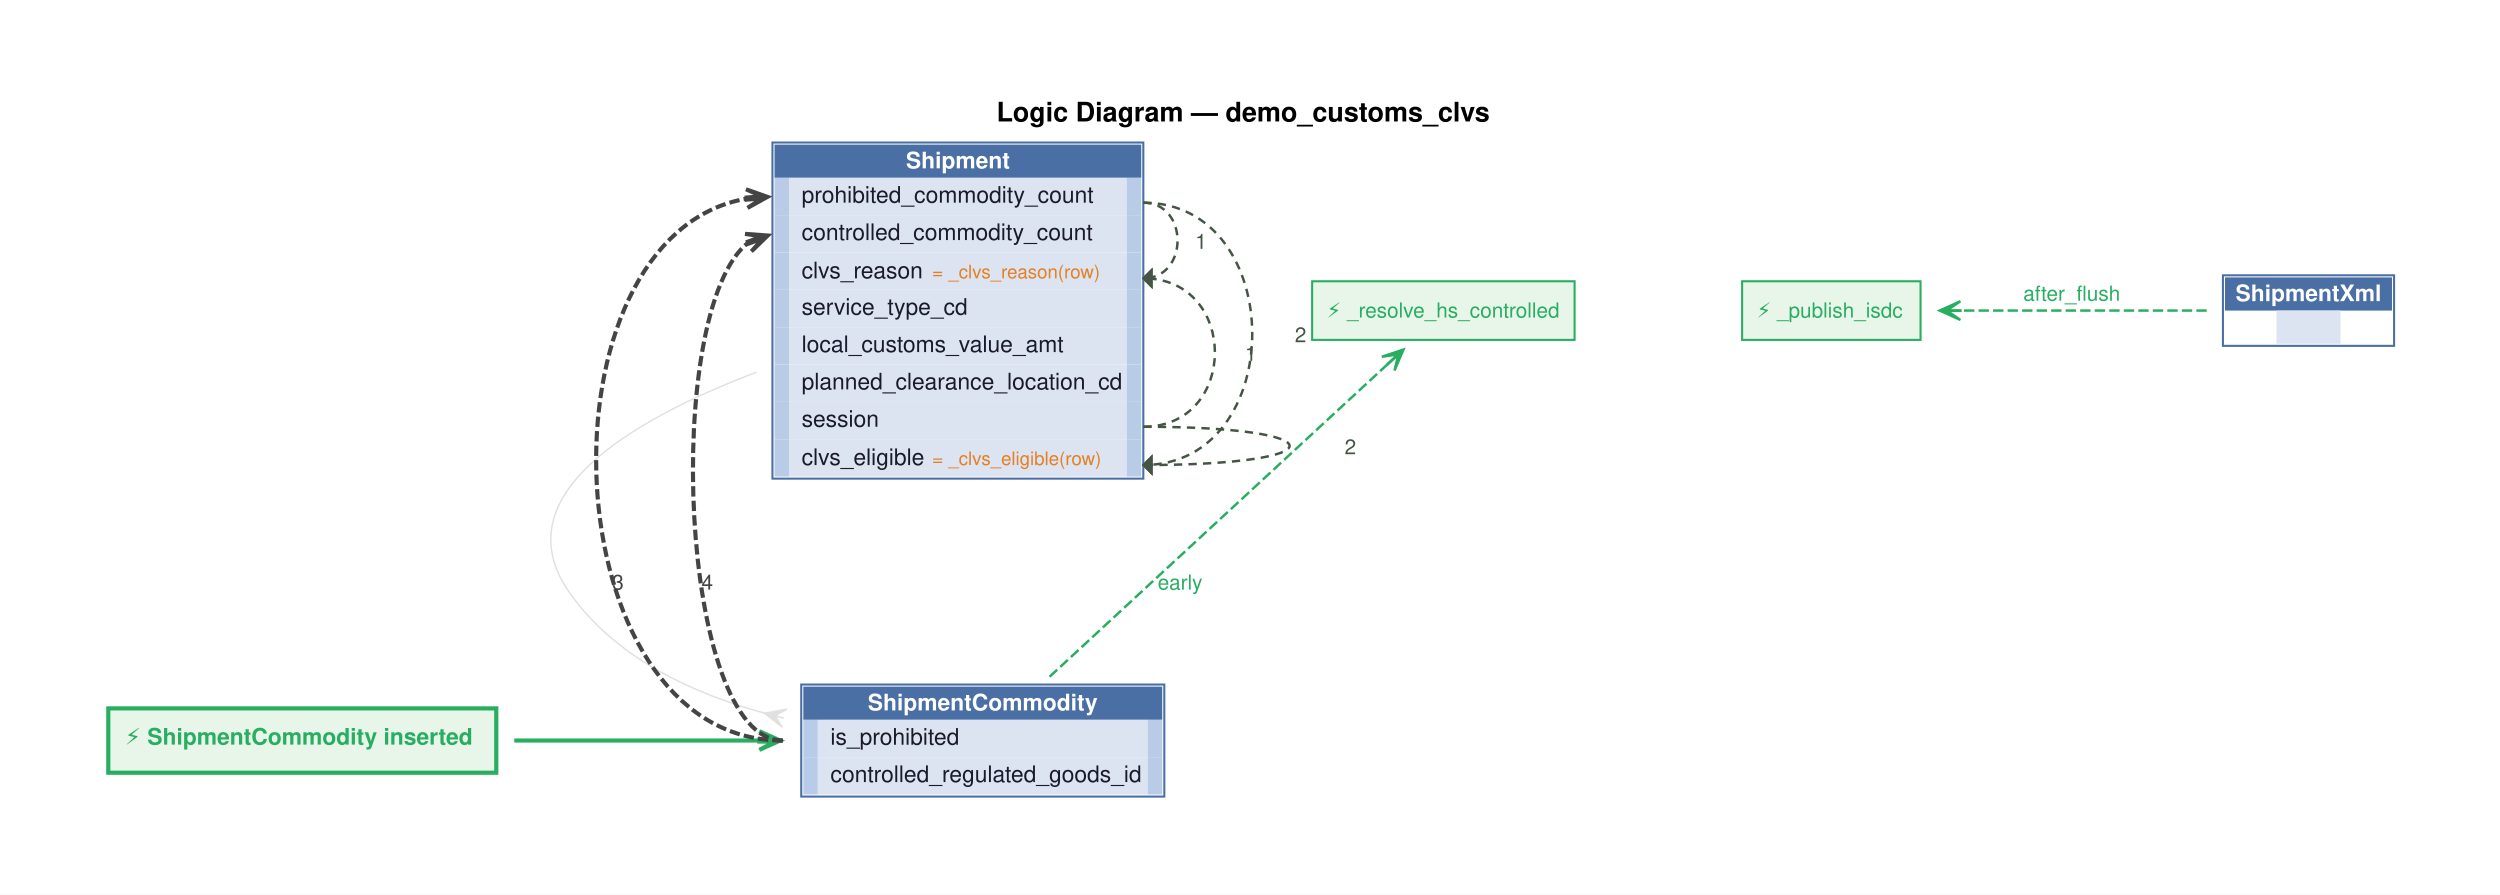
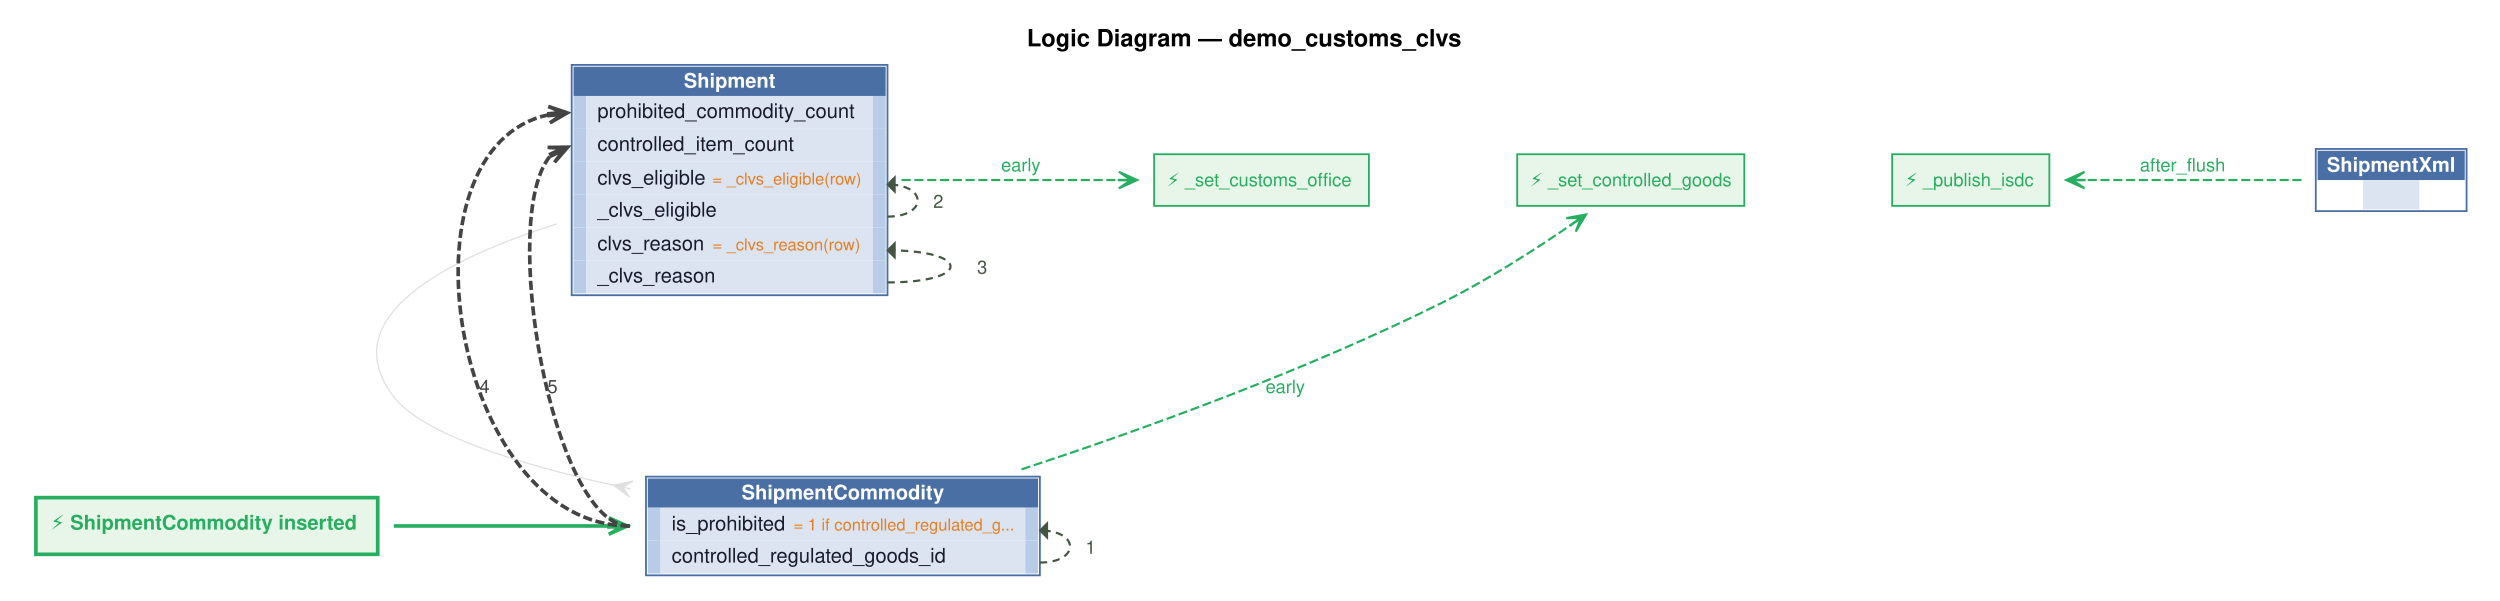
- <svg xmlns="http://www.w3.org/2000/svg" width="1205pt" height="431pt" viewBox="0.00 0.00 1205.00 431.00">
-   <g id="graph0" class="graph" transform="scale(1 1) rotate(0) translate(43.2 387.95)">
-     <polygon fill="white" stroke="none" points="-43.2,43.2 -43.2,-387.95 1161.95,-387.95 1161.95,43.2 -43.2,43.2" />
-     <text xml:space="preserve" text-anchor="start" x="437.12" y="-329.4" font-family="Helvetica,sans-Serif" font-weight="bold" font-size="13.00">Logic Diagram — demo_customs_clvs</text>
+ <svg xmlns="http://www.w3.org/2000/svg" width="1366pt" height="328pt" viewBox="18.80 18.80 1366.40 328.40">
+   <g id="graph0" class="graph" transform="scale(1 1) rotate(0) translate(28.8 337.55)">
+     <polygon fill="white" stroke="none" points="-28.8,28.8 -28.8,-337.55 1375.55,-337.55 1375.55,28.8 -28.8,28.8" />
+     <text xml:space="preserve" text-anchor="start" x="551.12" y="-293.4" font-family="Helvetica,sans-Serif" font-weight="bold" font-size="13.00">Logic Diagram — demo_customs_clvs</text>
    <g id="clust3" class="cluster">
</g>
    <g id="node1" class="node">
      <polygon fill="#e8f5e9" stroke="none" points="8,-14.5 8,-47.5 197,-47.5 197,-14.5 8,-14.5" />
      <text xml:space="preserve" text-anchor="start" x="17" y="-29.05" font-family="Helvetica,sans-Serif" font-weight="bold" font-size="11.00" fill="#27ae60">⚡ ShipmentCommodity inserted</text>
      <polygon fill="none" stroke="#27ae60" stroke-width="2" points="9,-15.5 9,-46.5 196,-46.5 196,-15.5 9,-15.5" />
    </g>
    <g id="node3" class="node">
-       <polygon fill="#4a6fa5" stroke="none" points="344,-41 344,-57 517,-57 517,-41 344,-41" />
-       <text xml:space="preserve" text-anchor="start" x="372" y="-45.55" font-family="Helvetica,sans-Serif" font-weight="bold" font-size="11.00" fill="white"> ShipmentCommodity </text>
-       <polygon fill="#b8cce8" stroke="none" points="344,-23 344,-41 351,-41 351,-23 344,-23" />
-       <text xml:space="preserve" text-anchor="start" x="346" y="-29" font-family="Helvetica,sans-Serif" font-size="11.00"> </text>
-       <polygon fill="#dbe4f0" stroke="none" points="351,-23 351,-41 510,-41 510,-23 351,-23" />
-       <text xml:space="preserve" text-anchor="start" x="354" y="-29" font-family="Helvetica,sans-Serif" font-size="11.00" fill="#1a1a2e"> is_prohibited </text>
-       <polygon fill="#b8cce8" stroke="none" points="510,-23 510,-41 517,-41 517,-23 510,-23" />
-       <text xml:space="preserve" text-anchor="start" x="512" y="-29" font-family="Helvetica,sans-Serif" font-size="11.00"> </text>
-       <polygon fill="#b8cce8" stroke="none" points="344,-5 344,-23 351,-23 351,-5 344,-5" />
-       <text xml:space="preserve" text-anchor="start" x="346" y="-11" font-family="Helvetica,sans-Serif" font-size="11.00"> </text>
-       <polygon fill="#dbe4f0" stroke="none" points="351,-5 351,-23 510,-23 510,-5 351,-5" />
-       <text xml:space="preserve" text-anchor="start" x="354" y="-11" font-family="Helvetica,sans-Serif" font-size="11.00" fill="#1a1a2e"> controlled_regulated_goods_id </text>
-       <polygon fill="#b8cce8" stroke="none" points="510,-5 510,-23 517,-23 517,-5 510,-5" />
-       <text xml:space="preserve" text-anchor="start" x="512" y="-11" font-family="Helvetica,sans-Serif" font-size="11.00"> </text>
-       <polygon fill="none" stroke="#4a6fa5" points="343,-4 343,-58 518,-58 518,-4 343,-4" />
+       <polygon fill="#4a6fa5" stroke="none" points="343.75,-41 343.75,-57 557.25,-57 557.25,-41 343.75,-41" />
+       <text xml:space="preserve" text-anchor="start" x="392" y="-45.55" font-family="Helvetica,sans-Serif" font-weight="bold" font-size="11.00" fill="white"> ShipmentCommodity </text>
+       <polygon fill="#b8cce8" stroke="none" points="343.75,-23 343.75,-41 350.75,-41 350.75,-23 343.75,-23" />
+       <text xml:space="preserve" text-anchor="start" x="345.75" y="-29" font-family="Helvetica,sans-Serif" font-size="11.00"> </text>
+       <polygon fill="#dbe4f0" stroke="none" points="350.75,-23 350.75,-41 550.25,-41 550.25,-23 350.75,-23" />
+       <text xml:space="preserve" text-anchor="start" x="353.75" y="-28.55" font-family="Helvetica,sans-Serif" font-size="11.00" fill="#1a1a2e"> is_prohibited </text>
+       <text xml:space="preserve" text-anchor="start" x="420.5" y="-28.55" font-family="Helvetica,sans-Serif" font-size="11.00"> </text>
+       <text xml:space="preserve" text-anchor="start" x="423.5" y="-28.55" font-family="Helvetica,sans-Serif" font-size="9.00" fill="#e67e22">= 1 if controlled_regulated_g...</text>
+       <polygon fill="#b8cce8" stroke="none" points="550.25,-23 550.25,-41 557.25,-41 557.25,-23 550.25,-23" />
+       <text xml:space="preserve" text-anchor="start" x="552.25" y="-29" font-family="Helvetica,sans-Serif" font-size="11.00"> </text>
+       <polygon fill="#b8cce8" stroke="none" points="343.75,-5 343.75,-23 350.75,-23 350.75,-5 343.75,-5" />
+       <text xml:space="preserve" text-anchor="start" x="345.75" y="-11" font-family="Helvetica,sans-Serif" font-size="11.00"> </text>
+       <polygon fill="#dbe4f0" stroke="none" points="350.75,-5 350.75,-23 550.25,-23 550.25,-5 350.75,-5" />
+       <text xml:space="preserve" text-anchor="start" x="353.75" y="-11" font-family="Helvetica,sans-Serif" font-size="11.00" fill="#1a1a2e"> controlled_regulated_goods_id </text>
+       <polygon fill="#b8cce8" stroke="none" points="550.25,-5 550.25,-23 557.25,-23 557.25,-5 550.25,-5" />
+       <text xml:space="preserve" text-anchor="start" x="552.25" y="-11" font-family="Helvetica,sans-Serif" font-size="11.00"> </text>
+       <polygon fill="none" stroke="#4a6fa5" points="342.75,-4 342.75,-58 558.25,-58 558.25,-4 342.75,-4" />
    </g>
    <g id="edge2" class="edge">
-       <path fill="none" stroke="#27ae60" stroke-width="2" d="M204.68,-31C244.12,-31 283.56,-31 322.99,-31" />
-       <polygon fill="#27ae60" stroke="#27ae60" stroke-width="2" points="332.8,-31 322.8,-35.5 330.23,-31.5 322.8,-31.5 322.8,-31 322.8,-30.5 330.23,-30.5 322.8,-26.5 332.8,-31" />
+       <path fill="none" stroke="#27ae60" stroke-width="2" d="M204.79,-31C244.08,-31 283.37,-31 322.65,-31" />
+       <polygon fill="#27ae60" stroke="#27ae60" stroke-width="2" points="332.41,-31 322.41,-35.5 329.84,-31.5 322.41,-31.5 322.41,-31 322.41,-30.5 329.84,-30.5 322.41,-26.5 332.41,-31" />
    </g>
    <g id="node2" class="node">
-       <polygon fill="#4a6fa5" stroke="none" points="330.12,-302.25 330.12,-318.25 506.88,-318.25 506.88,-302.25 330.12,-302.25" />
-       <text xml:space="preserve" text-anchor="start" x="390.38" y="-306.8" font-family="Helvetica,sans-Serif" font-weight="bold" font-size="11.00" fill="white"> Shipment </text>
-       <polygon fill="#b8cce8" stroke="none" points="330.12,-284.25 330.12,-302.25 337.12,-302.25 337.12,-284.25 330.12,-284.25" />
-       <text xml:space="preserve" text-anchor="start" x="332.12" y="-290.25" font-family="Helvetica,sans-Serif" font-size="11.00"> </text>
-       <polygon fill="#dbe4f0" stroke="none" points="337.12,-284.25 337.12,-302.25 499.88,-302.25 499.88,-284.25 337.12,-284.25" />
-       <text xml:space="preserve" text-anchor="start" x="340.12" y="-290.25" font-family="Helvetica,sans-Serif" font-size="11.00" fill="#1a1a2e"> prohibited_commodity_count </text>
-       <polygon fill="#b8cce8" stroke="none" points="499.88,-284.25 499.88,-302.25 506.88,-302.25 506.88,-284.25 499.88,-284.25" />
-       <text xml:space="preserve" text-anchor="start" x="501.88" y="-290.25" font-family="Helvetica,sans-Serif" font-size="11.00"> </text>
-       <polygon fill="#b8cce8" stroke="none" points="330.12,-266.25 330.12,-284.25 337.12,-284.25 337.12,-266.25 330.12,-266.25" />
-       <text xml:space="preserve" text-anchor="start" x="332.12" y="-272.25" font-family="Helvetica,sans-Serif" font-size="11.00"> </text>
-       <polygon fill="#dbe4f0" stroke="none" points="337.12,-266.25 337.12,-284.25 499.88,-284.25 499.88,-266.25 337.12,-266.25" />
-       <text xml:space="preserve" text-anchor="start" x="340.12" y="-272.25" font-family="Helvetica,sans-Serif" font-size="11.00" fill="#1a1a2e"> controlled_commodity_count </text>
-       <polygon fill="#b8cce8" stroke="none" points="499.88,-266.25 499.88,-284.25 506.88,-284.25 506.88,-266.25 499.88,-266.25" />
-       <text xml:space="preserve" text-anchor="start" x="501.88" y="-272.25" font-family="Helvetica,sans-Serif" font-size="11.00"> </text>
-       <polygon fill="#b8cce8" stroke="none" points="330.12,-248.25 330.12,-266.25 337.12,-266.25 337.12,-248.25 330.12,-248.25" />
-       <text xml:space="preserve" text-anchor="start" x="332.12" y="-254.25" font-family="Helvetica,sans-Serif" font-size="11.00"> </text>
-       <polygon fill="#dbe4f0" stroke="none" points="337.12,-248.25 337.12,-266.25 499.88,-266.25 499.88,-248.25 337.12,-248.25" />
-       <text xml:space="preserve" text-anchor="start" x="340.12" y="-253.8" font-family="Helvetica,sans-Serif" font-size="11.00" fill="#1a1a2e"> clvs_reason </text>
-       <text xml:space="preserve" text-anchor="start" x="403.12" y="-253.8" font-family="Helvetica,sans-Serif" font-size="11.00"> </text>
-       <text xml:space="preserve" text-anchor="start" x="406.12" y="-253.8" font-family="Helvetica,sans-Serif" font-size="9.00" fill="#e67e22">= _clvs_reason(row)</text>
-       <polygon fill="#b8cce8" stroke="none" points="499.88,-248.25 499.88,-266.25 506.88,-266.25 506.88,-248.25 499.88,-248.25" />
-       <text xml:space="preserve" text-anchor="start" x="501.88" y="-254.25" font-family="Helvetica,sans-Serif" font-size="11.00"> </text>
-       <polygon fill="#b8cce8" stroke="none" points="330.12,-230.25 330.12,-248.25 337.12,-248.25 337.12,-230.25 330.12,-230.25" />
-       <text xml:space="preserve" text-anchor="start" x="332.12" y="-236.25" font-family="Helvetica,sans-Serif" font-size="11.00"> </text>
-       <polygon fill="#dbe4f0" stroke="none" points="337.12,-230.25 337.12,-248.25 499.88,-248.25 499.88,-230.25 337.12,-230.25" />
-       <text xml:space="preserve" text-anchor="start" x="340.12" y="-236.25" font-family="Helvetica,sans-Serif" font-size="11.00" fill="#1a1a2e"> service_type_cd </text>
-       <polygon fill="#b8cce8" stroke="none" points="499.88,-230.25 499.88,-248.25 506.88,-248.25 506.88,-230.25 499.88,-230.25" />
-       <text xml:space="preserve" text-anchor="start" x="501.88" y="-236.25" font-family="Helvetica,sans-Serif" font-size="11.00"> </text>
-       <polygon fill="#b8cce8" stroke="none" points="330.12,-212.25 330.12,-230.25 337.12,-230.25 337.12,-212.25 330.12,-212.25" />
-       <text xml:space="preserve" text-anchor="start" x="332.12" y="-218.25" font-family="Helvetica,sans-Serif" font-size="11.00"> </text>
-       <polygon fill="#dbe4f0" stroke="none" points="337.12,-212.25 337.12,-230.25 499.88,-230.25 499.88,-212.25 337.12,-212.25" />
-       <text xml:space="preserve" text-anchor="start" x="340.12" y="-218.25" font-family="Helvetica,sans-Serif" font-size="11.00" fill="#1a1a2e"> local_customs_value_amt </text>
-       <polygon fill="#b8cce8" stroke="none" points="499.88,-212.25 499.88,-230.25 506.88,-230.25 506.88,-212.25 499.88,-212.25" />
-       <text xml:space="preserve" text-anchor="start" x="501.88" y="-218.25" font-family="Helvetica,sans-Serif" font-size="11.00"> </text>
-       <polygon fill="#b8cce8" stroke="none" points="330.12,-194.25 330.12,-212.25 337.12,-212.25 337.12,-194.25 330.12,-194.25" />
-       <text xml:space="preserve" text-anchor="start" x="332.12" y="-200.25" font-family="Helvetica,sans-Serif" font-size="11.00"> </text>
-       <polygon fill="#dbe4f0" stroke="none" points="337.12,-194.25 337.12,-212.25 499.88,-212.25 499.88,-194.25 337.12,-194.25" />
-       <text xml:space="preserve" text-anchor="start" x="340.12" y="-200.25" font-family="Helvetica,sans-Serif" font-size="11.00" fill="#1a1a2e"> planned_clearance_location_cd </text>
-       <polygon fill="#b8cce8" stroke="none" points="499.88,-194.25 499.88,-212.25 506.88,-212.25 506.88,-194.25 499.88,-194.25" />
-       <text xml:space="preserve" text-anchor="start" x="501.88" y="-200.25" font-family="Helvetica,sans-Serif" font-size="11.00"> </text>
-       <polygon fill="#b8cce8" stroke="none" points="330.12,-176.25 330.12,-194.25 337.12,-194.25 337.12,-176.25 330.12,-176.25" />
-       <text xml:space="preserve" text-anchor="start" x="332.12" y="-182.25" font-family="Helvetica,sans-Serif" font-size="11.00"> </text>
-       <polygon fill="#dbe4f0" stroke="none" points="337.12,-176.25 337.12,-194.25 499.88,-194.25 499.88,-176.25 337.12,-176.25" />
-       <text xml:space="preserve" text-anchor="start" x="340.12" y="-182.25" font-family="Helvetica,sans-Serif" font-size="11.00" fill="#1a1a2e"> session </text>
-       <polygon fill="#b8cce8" stroke="none" points="499.88,-176.25 499.88,-194.25 506.88,-194.25 506.88,-176.25 499.88,-176.25" />
-       <text xml:space="preserve" text-anchor="start" x="501.88" y="-182.25" font-family="Helvetica,sans-Serif" font-size="11.00"> </text>
-       <polygon fill="#b8cce8" stroke="none" points="330.12,-158.25 330.12,-176.25 337.12,-176.25 337.12,-158.25 330.12,-158.25" />
-       <text xml:space="preserve" text-anchor="start" x="332.12" y="-164.25" font-family="Helvetica,sans-Serif" font-size="11.00"> </text>
-       <polygon fill="#dbe4f0" stroke="none" points="337.12,-158.25 337.12,-176.25 499.88,-176.25 499.88,-158.25 337.12,-158.25" />
-       <text xml:space="preserve" text-anchor="start" x="340.12" y="-163.8" font-family="Helvetica,sans-Serif" font-size="11.00" fill="#1a1a2e"> clvs_eligible </text>
-       <text xml:space="preserve" text-anchor="start" x="403.12" y="-163.8" font-family="Helvetica,sans-Serif" font-size="11.00"> </text>
-       <text xml:space="preserve" text-anchor="start" x="406.12" y="-163.8" font-family="Helvetica,sans-Serif" font-size="9.00" fill="#e67e22">= _clvs_eligible(row)</text>
-       <polygon fill="#b8cce8" stroke="none" points="499.88,-158.25 499.88,-176.25 506.88,-176.25 506.88,-158.25 499.88,-158.25" />
-       <text xml:space="preserve" text-anchor="start" x="501.88" y="-164.25" font-family="Helvetica,sans-Serif" font-size="11.00"> </text>
-       <polygon fill="none" stroke="#4a6fa5" points="329.12,-157.25 329.12,-319.25 507.88,-319.25 507.88,-157.25 329.12,-157.25" />
+       <polygon fill="#4a6fa5" stroke="none" points="303.12,-266.25 303.12,-282.25 473.88,-282.25 473.88,-266.25 303.12,-266.25" />
+       <text xml:space="preserve" text-anchor="start" x="360.38" y="-270.8" font-family="Helvetica,sans-Serif" font-weight="bold" font-size="11.00" fill="white"> Shipment </text>
+       <polygon fill="#b8cce8" stroke="none" points="303.12,-248.25 303.12,-266.25 310.12,-266.25 310.12,-248.25 303.12,-248.25" />
+       <text xml:space="preserve" text-anchor="start" x="305.12" y="-254.25" font-family="Helvetica,sans-Serif" font-size="11.00"> </text>
+       <polygon fill="#dbe4f0" stroke="none" points="310.12,-248.25 310.12,-266.25 466.88,-266.25 466.88,-248.25 310.12,-248.25" />
+       <text xml:space="preserve" text-anchor="start" x="313.12" y="-254.25" font-family="Helvetica,sans-Serif" font-size="11.00" fill="#1a1a2e"> prohibited_commodity_count </text>
+       <polygon fill="#b8cce8" stroke="none" points="466.88,-248.25 466.88,-266.25 473.88,-266.25 473.88,-248.25 466.88,-248.25" />
+       <text xml:space="preserve" text-anchor="start" x="468.88" y="-254.25" font-family="Helvetica,sans-Serif" font-size="11.00"> </text>
+       <polygon fill="#b8cce8" stroke="none" points="303.12,-230.25 303.12,-248.25 310.12,-248.25 310.12,-230.25 303.12,-230.25" />
+       <text xml:space="preserve" text-anchor="start" x="305.12" y="-236.25" font-family="Helvetica,sans-Serif" font-size="11.00"> </text>
+       <polygon fill="#dbe4f0" stroke="none" points="310.12,-230.25 310.12,-248.25 466.88,-248.25 466.88,-230.25 310.12,-230.25" />
+       <text xml:space="preserve" text-anchor="start" x="313.12" y="-236.25" font-family="Helvetica,sans-Serif" font-size="11.00" fill="#1a1a2e"> controlled_item_count </text>
+       <polygon fill="#b8cce8" stroke="none" points="466.88,-230.25 466.88,-248.25 473.88,-248.25 473.88,-230.25 466.88,-230.25" />
+       <text xml:space="preserve" text-anchor="start" x="468.88" y="-236.25" font-family="Helvetica,sans-Serif" font-size="11.00"> </text>
+       <polygon fill="#b8cce8" stroke="none" points="303.12,-212.25 303.12,-230.25 310.12,-230.25 310.12,-212.25 303.12,-212.25" />
+       <text xml:space="preserve" text-anchor="start" x="305.12" y="-218.25" font-family="Helvetica,sans-Serif" font-size="11.00"> </text>
+       <polygon fill="#dbe4f0" stroke="none" points="310.12,-212.25 310.12,-230.25 466.88,-230.25 466.88,-212.25 310.12,-212.25" />
+       <text xml:space="preserve" text-anchor="start" x="313.12" y="-217.8" font-family="Helvetica,sans-Serif" font-size="11.00" fill="#1a1a2e"> clvs_eligible </text>
+       <text xml:space="preserve" text-anchor="start" x="376.12" y="-217.8" font-family="Helvetica,sans-Serif" font-size="11.00"> </text>
+       <text xml:space="preserve" text-anchor="start" x="379.12" y="-217.8" font-family="Helvetica,sans-Serif" font-size="9.00" fill="#e67e22">= _clvs_eligible(row)</text>
+       <polygon fill="#b8cce8" stroke="none" points="466.88,-212.25 466.88,-230.25 473.88,-230.25 473.88,-212.25 466.88,-212.25" />
+       <text xml:space="preserve" text-anchor="start" x="468.88" y="-218.25" font-family="Helvetica,sans-Serif" font-size="11.00"> </text>
+       <polygon fill="#b8cce8" stroke="none" points="303.12,-194.25 303.12,-212.25 310.12,-212.25 310.12,-194.25 303.12,-194.25" />
+       <text xml:space="preserve" text-anchor="start" x="305.12" y="-200.25" font-family="Helvetica,sans-Serif" font-size="11.00"> </text>
+       <polygon fill="#dbe4f0" stroke="none" points="310.12,-194.25 310.12,-212.25 466.88,-212.25 466.88,-194.25 310.12,-194.25" />
+       <text xml:space="preserve" text-anchor="start" x="313.12" y="-200.25" font-family="Helvetica,sans-Serif" font-size="11.00" fill="#1a1a2e"> _clvs_eligible </text>
+       <polygon fill="#b8cce8" stroke="none" points="466.88,-194.25 466.88,-212.25 473.88,-212.25 473.88,-194.25 466.88,-194.25" />
+       <text xml:space="preserve" text-anchor="start" x="468.88" y="-200.25" font-family="Helvetica,sans-Serif" font-size="11.00"> </text>
+       <polygon fill="#b8cce8" stroke="none" points="303.12,-176.25 303.12,-194.25 310.12,-194.25 310.12,-176.25 303.12,-176.25" />
+       <text xml:space="preserve" text-anchor="start" x="305.12" y="-182.25" font-family="Helvetica,sans-Serif" font-size="11.00"> </text>
+       <polygon fill="#dbe4f0" stroke="none" points="310.12,-176.25 310.12,-194.25 466.88,-194.25 466.88,-176.25 310.12,-176.25" />
+       <text xml:space="preserve" text-anchor="start" x="313.12" y="-181.8" font-family="Helvetica,sans-Serif" font-size="11.00" fill="#1a1a2e"> clvs_reason </text>
+       <text xml:space="preserve" text-anchor="start" x="376.12" y="-181.8" font-family="Helvetica,sans-Serif" font-size="11.00"> </text>
+       <text xml:space="preserve" text-anchor="start" x="379.12" y="-181.8" font-family="Helvetica,sans-Serif" font-size="9.00" fill="#e67e22">= _clvs_reason(row)</text>
+       <polygon fill="#b8cce8" stroke="none" points="466.88,-176.25 466.88,-194.25 473.88,-194.25 473.88,-176.25 466.88,-176.25" />
+       <text xml:space="preserve" text-anchor="start" x="468.88" y="-182.25" font-family="Helvetica,sans-Serif" font-size="11.00"> </text>
+       <polygon fill="#b8cce8" stroke="none" points="303.12,-158.25 303.12,-176.25 310.12,-176.25 310.12,-158.25 303.12,-158.25" />
+       <text xml:space="preserve" text-anchor="start" x="305.12" y="-164.25" font-family="Helvetica,sans-Serif" font-size="11.00"> </text>
+       <polygon fill="#dbe4f0" stroke="none" points="310.12,-158.25 310.12,-176.25 466.88,-176.25 466.88,-158.25 310.12,-158.25" />
+       <text xml:space="preserve" text-anchor="start" x="313.12" y="-164.25" font-family="Helvetica,sans-Serif" font-size="11.00" fill="#1a1a2e"> _clvs_reason </text>
+       <polygon fill="#b8cce8" stroke="none" points="466.88,-158.25 466.88,-176.25 473.88,-176.25 473.88,-158.25 466.88,-158.25" />
+       <text xml:space="preserve" text-anchor="start" x="468.88" y="-164.25" font-family="Helvetica,sans-Serif" font-size="11.00"> </text>
+       <polygon fill="none" stroke="#4a6fa5" points="302.12,-157.25 302.12,-283.25 474.88,-283.25 474.88,-157.25 302.12,-157.25" />
+     </g>
+     <g id="node5" class="node">
+       <polygon fill="#e8f5e9" stroke="none" points="620.75,-206.12 620.75,-234.38 738.25,-234.38 738.25,-206.12 620.75,-206.12" />
+       <text xml:space="preserve" text-anchor="start" x="627.75" y="-216.88" font-family="Helvetica,sans-Serif" font-size="10.00" fill="#27ae60">⚡ _set_customs_office</text>
+       <polygon fill="none" stroke="#27ae60" points="620.75,-206.12 620.75,-234.38 738.25,-234.38 738.25,-206.12 620.75,-206.12" />
+     </g>
+     <g id="edge5" class="edge">
+       <path fill="none" stroke="#27ae60" stroke-width="1.2" stroke-dasharray="5,2" d="M482.58,-220.25C521.1,-220.25 565.15,-220.25 601.8,-220.25" />
+       <polygon fill="#27ae60" stroke="#27ae60" stroke-width="1.2" points="611.46,-220.25 601.46,-224.75 607.92,-220.35 601.46,-220.35 601.46,-220.25 601.46,-220.15 607.92,-220.15 601.46,-215.75 611.46,-220.25" />
+       <text xml:space="preserve" text-anchor="middle" x="547.81" y="-225" font-family="Helvetica,sans-Serif" font-size="10.00" fill="#27ae60">early</text>
    </g>
    <g id="edge1" class="edge">
-       <path fill="none" stroke="#e0e0e0" stroke-width="0.7" d="M325.63,-44.13C289.81,-53.86 253.31,-71.2 231.5,-102 198.5,-148.59 260.18,-185.22 321.36,-208.54" />
-       <polygon fill="#e0e0e0" stroke="#e0e0e0" stroke-width="0.7" points="325.29,-44.21 336.09,-46.11 330.36,-42.92 334.75,-41.81 334.75,-41.81 334.75,-41.81 330.36,-42.92 333.87,-37.39 325.29,-44.21" />
+       <path fill="none" stroke="#e0e0e0" stroke-width="0.7" d="M325.17,-53.25C272.64,-64.94 220.12,-81.32 204.5,-102 171.74,-145.38 233.53,-176.97 294.15,-196.35" />
+       <polygon fill="#e0e0e0" stroke="#e0e0e0" stroke-width="0.7" points="324.97,-53.29 335.7,-55.56 330.08,-52.18 334.51,-51.22 334.51,-51.22 334.51,-51.22 330.08,-52.18 333.78,-46.77 324.97,-53.29" />
    </g>
    <g id="edge3" class="edge">
-       <path fill="none" stroke="#444444" stroke-width="2" stroke-dasharray="5,2" d="M334.09,-31C221.73,-31 213.05,-274.64 316.96,-292.25" />
-       <polygon fill="#444444" stroke="#444444" stroke-width="2" points="326.7,-293.05 316.36,-296.71 324.1,-293.34 316.69,-292.73 316.73,-292.23 316.77,-291.73 324.18,-292.34 317.1,-287.74 326.7,-293.05" />
-       <text xml:space="preserve" text-anchor="middle" x="254.67" y="-103.75" font-family="Helvetica,sans-Serif" font-size="10.00" fill="#444444">3</text>
+       <path fill="none" stroke="#444444" stroke-width="2" stroke-dasharray="5,2" d="M333.86,-31C236.68,-31 203.44,-238.22 289.77,-256.03" />
+       <polygon fill="#444444" stroke="#444444" stroke-width="2" points="299.7,-257.01 289.31,-260.51 297.1,-257.26 289.7,-256.53 289.75,-256.03 289.8,-255.53 297.2,-256.26 290.19,-251.55 299.7,-257.01" />
+       <text xml:space="preserve" text-anchor="middle" x="254.45" y="-103.75" font-family="Helvetica,sans-Serif" font-size="10.00" fill="#444444">4</text>
    </g>
    <g id="edge4" class="edge">
-       <path fill="none" stroke="#444444" stroke-width="2" stroke-dasharray="5,2" d="M334.09,-31C284.04,-31 275.91,-238.58 317.48,-271.01" />
-       <polygon fill="#444444" stroke="#444444" stroke-width="2" points="326.84,-274.42 315.9,-275.22 324.26,-274.01 317.27,-271.46 317.44,-271 317.61,-270.53 324.6,-273.07 318.98,-266.77 326.84,-274.42" />
-       <text xml:space="preserve" text-anchor="middle" x="297.72" y="-103.75" font-family="Helvetica,sans-Serif" font-size="10.00" fill="#444444">4</text>
+       <path fill="none" stroke="#444444" stroke-width="2" stroke-dasharray="5,2" d="M333.86,-31C291.44,-31 261.4,-202.03 290.98,-234.1" />
+       <polygon fill="#444444" stroke="#444444" stroke-width="2" points="299.91,-238.23 288.95,-238.12 297.38,-237.61 290.62,-234.49 290.83,-234.04 291.04,-233.58 297.8,-236.7 292.72,-229.95 299.91,-238.23" />
+       <text xml:space="preserve" text-anchor="middle" x="291.61" y="-103.75" font-family="Helvetica,sans-Serif" font-size="10.00" fill="#444444">5</text>
    </g>
-     <g id="node5" class="node">
-       <polygon fill="#e8f5e9" stroke="none" points="589.25,-224.12 589.25,-252.38 715.75,-252.38 715.75,-224.12 589.25,-224.12" />
-       <text xml:space="preserve" text-anchor="start" x="596.25" y="-234.88" font-family="Helvetica,sans-Serif" font-size="10.00" fill="#27ae60">⚡ _resolve_hs_controlled</text>
-       <polygon fill="none" stroke="#27ae60" points="589.25,-224.12 589.25,-252.38 715.75,-252.38 715.75,-224.12 589.25,-224.12" />
+     <g id="node6" class="node">
+       <polygon fill="#e8f5e9" stroke="none" points="819.38,-206.12 819.38,-234.38 943.62,-234.38 943.62,-206.12 819.38,-206.12" />
+       <text xml:space="preserve" text-anchor="start" x="826.38" y="-216.88" font-family="Helvetica,sans-Serif" font-size="10.00" fill="#27ae60">⚡ _set_controlled_goods</text>
+       <polygon fill="none" stroke="#27ae60" points="819.38,-206.12 819.38,-234.38 943.62,-234.38 943.62,-206.12 819.38,-206.12" />
    </g>
-     <g id="edge5" class="edge">
-       <path fill="none" stroke="#27ae60" stroke-width="1.2" stroke-dasharray="5,2" d="M462.69,-61.76C506.76,-102.51 585.07,-174.9 625.96,-212.72" />
-       <polygon fill="#27ae60" stroke="#27ae60" stroke-width="1.2" points="633.26,-219.46 622.86,-215.98 630.59,-217.13 625.85,-212.75 625.92,-212.67 625.98,-212.6 630.73,-216.99 628.97,-209.37 633.26,-219.46" />
-       <text xml:space="preserve" text-anchor="middle" x="525.59" y="-103.75" font-family="Helvetica,sans-Serif" font-size="10.00" fill="#27ae60">early</text>
+     <g id="edge6" class="edge">
+       <path fill="none" stroke="#27ae60" stroke-width="1.2" stroke-dasharray="5,2" d="M548.24,-61.97C614.7,-83.83 703.77,-116.04 778.5,-153.25 803.17,-165.53 829.3,-182.32 849.06,-195.89" />
+       <polygon fill="#27ae60" stroke="#27ae60" stroke-width="1.2" points="857.02,-201.43 846.24,-199.41 854.06,-199.49 848.75,-195.8 848.81,-195.72 848.87,-195.64 854.17,-199.33 851.38,-192.02 857.02,-201.43" />
+       <text xml:space="preserve" text-anchor="middle" x="692.49" y="-103.75" font-family="Helvetica,sans-Serif" font-size="10.00" fill="#27ae60">early</text>
    </g>
    <g id="node4" class="node">
-       <polygon fill="#4a6fa5" stroke="none" points="1029.25,-238.25 1029.25,-254.25 1109.75,-254.25 1109.75,-238.25 1029.25,-238.25" />
-       <text xml:space="preserve" text-anchor="start" x="1031.25" y="-242.8" font-family="Helvetica,sans-Serif" font-weight="bold" font-size="11.00" fill="white"> ShipmentXml </text>
-       <polygon fill="#dbe4f0" stroke="none" points="1054.08,-222.25 1054.08,-238.25 1084.92,-238.25 1084.92,-222.25 1054.08,-222.25" />
-       <text xml:space="preserve" text-anchor="start" x="1066.5" y="-227.25" font-family="Helvetica,sans-Serif" font-size="11.00" fill="#1a1a2e">  </text>
-       <polygon fill="none" stroke="#4a6fa5" points="1028.25,-221.25 1028.25,-255.25 1110.75,-255.25 1110.75,-221.25 1028.25,-221.25" />
+       <polygon fill="#4a6fa5" stroke="none" points="1257.25,-220.25 1257.25,-236.25 1337.75,-236.25 1337.75,-220.25 1257.25,-220.25" />
+       <text xml:space="preserve" text-anchor="start" x="1259.25" y="-224.8" font-family="Helvetica,sans-Serif" font-weight="bold" font-size="11.00" fill="white"> ShipmentXml </text>
+       <polygon fill="#dbe4f0" stroke="none" points="1282.08,-204.25 1282.08,-220.25 1312.92,-220.25 1312.92,-204.25 1282.08,-204.25" />
+       <text xml:space="preserve" text-anchor="start" x="1294.5" y="-209.25" font-family="Helvetica,sans-Serif" font-size="11.00" fill="#1a1a2e">  </text>
+       <polygon fill="none" stroke="#4a6fa5" points="1256.25,-203.25 1256.25,-237.25 1338.75,-237.25 1338.75,-203.25 1256.25,-203.25" />
    </g>
-     <g id="node6" class="node">
-       <polygon fill="#e8f5e9" stroke="none" points="796.5,-224.12 796.5,-252.38 882.5,-252.38 882.5,-224.12 796.5,-224.12" />
-       <text xml:space="preserve" text-anchor="start" x="803.5" y="-234.88" font-family="Helvetica,sans-Serif" font-size="10.00" fill="#27ae60">⚡ _publish_isdc</text>
-       <polygon fill="none" stroke="#27ae60" points="796.5,-224.12 796.5,-252.38 882.5,-252.38 882.5,-224.12 796.5,-224.12" />
+     <g id="node7" class="node">
+       <polygon fill="#e8f5e9" stroke="none" points="1024.5,-206.12 1024.5,-234.38 1110.5,-234.38 1110.5,-206.12 1024.5,-206.12" />
+       <text xml:space="preserve" text-anchor="start" x="1031.5" y="-216.88" font-family="Helvetica,sans-Serif" font-size="10.00" fill="#27ae60">⚡ _publish_isdc</text>
+       <polygon fill="none" stroke="#27ae60" points="1024.5,-206.12 1024.5,-234.38 1110.5,-234.38 1110.5,-206.12 1024.5,-206.12" />
    </g>
-     <g id="edge6" class="edge">
-       <path fill="none" stroke="#27ae60" stroke-width="1.2" stroke-dasharray="5,2" d="M1020.45,-238.25C985.71,-238.25 938.85,-238.25 901.51,-238.25" />
-       <polygon fill="#27ae60" stroke="#27ae60" stroke-width="1.2" points="891.72,-238.25 901.72,-233.75 895.26,-238.15 901.72,-238.15 901.72,-238.25 901.72,-238.35 895.26,-238.35 901.72,-242.75 891.72,-238.25" />
-       <text xml:space="preserve" text-anchor="middle" x="955.38" y="-243" font-family="Helvetica,sans-Serif" font-size="10.00" fill="#27ae60">after_flush</text>
+     <g id="edge7" class="edge">
+       <path fill="none" stroke="#27ae60" stroke-width="1.2" stroke-dasharray="5,2" d="M1248.45,-220.25C1213.71,-220.25 1166.85,-220.25 1129.51,-220.25" />
+       <polygon fill="#27ae60" stroke="#27ae60" stroke-width="1.2" points="1119.72,-220.25 1129.72,-215.75 1123.26,-220.15 1129.72,-220.15 1129.72,-220.25 1129.72,-220.35 1123.26,-220.35 1129.72,-224.75 1119.72,-220.25" />
+       <text xml:space="preserve" text-anchor="middle" x="1183.38" y="-225" font-family="Helvetica,sans-Serif" font-size="10.00" fill="#27ae60">after_flush</text>
    </g>
-     <path d="M507.88,-290.25 C529.88,-290.25 529.88,-253.8 507.88,-253.8" stroke="#445544" stroke-width="1.2" stroke-dasharray="4,3" fill="none" />
-     <polygon points="507.88,-253.8 511.88,-257.8 511.88,-249.8" stroke="#445544" fill="#445544" />
-     <text x="532.9" y="-268.0" font-family="Helvetica,sans-Serif" font-size="10" fill="#445544">1</text>
-     <path d="M507.88,-182.25 C553.88,-182.25 553.88,-253.8 507.88,-253.8" stroke="#445544" stroke-width="1.2" stroke-dasharray="4,3" fill="none" />
-     <polygon points="507.88,-253.8 511.88,-257.8 511.88,-249.8" stroke="#445544" fill="#445544" />
-     <text x="556.9" y="-214.0" font-family="Helvetica,sans-Serif" font-size="10" fill="#445544">1</text>
-     <path d="M507.88,-290.25 C577.88,-290.25 577.88,-163.8 507.88,-163.8" stroke="#445544" stroke-width="1.2" stroke-dasharray="4,3" fill="none" />
-     <polygon points="507.88,-163.8 511.88,-167.8 511.88,-159.8" stroke="#445544" fill="#445544" />
-     <text x="580.9" y="-223.0" font-family="Helvetica,sans-Serif" font-size="10" fill="#445544">2</text>
-     <path d="M507.88,-182.25 C601.88,-182.25 601.88,-163.8 507.88,-163.8" stroke="#445544" stroke-width="1.2" stroke-dasharray="4,3" fill="none" />
-     <polygon points="507.88,-163.8 511.88,-167.8 511.88,-159.8" stroke="#445544" fill="#445544" />
-     <text x="604.9" y="-169.0" font-family="Helvetica,sans-Serif" font-size="10" fill="#445544">2</text>
+     <path d="M558.25,-11.0 C580.25,-11.0 580.25,-28.55 558.25,-28.55" stroke="#445544" stroke-width="1.2" stroke-dasharray="4,3" fill="none" />
+     <polygon points="558.25,-28.55 562.25,-32.55 562.25,-24.55" stroke="#445544" fill="#445544" />
+     <text x="583.2" y="-15.8" font-family="Helvetica,sans-Serif" font-size="10" fill="#445544">1</text>
+     <path d="M474.88,-200.25 C496.88,-200.25 496.88,-217.8 474.88,-217.8" stroke="#445544" stroke-width="1.2" stroke-dasharray="4,3" fill="none" />
+     <polygon points="474.88,-217.8 478.88,-221.8 478.88,-213.8" stroke="#445544" fill="#445544" />
+     <text x="499.9" y="-205.0" font-family="Helvetica,sans-Serif" font-size="10" fill="#445544">2</text>
+     <path d="M474.88,-164.25 C520.88,-164.25 520.88,-181.8 474.88,-181.8" stroke="#445544" stroke-width="1.2" stroke-dasharray="4,3" fill="none" />
+     <polygon points="474.88,-181.8 478.88,-185.8 478.88,-177.8" stroke="#445544" fill="#445544" />
+     <text x="523.9" y="-169.0" font-family="Helvetica,sans-Serif" font-size="10" fill="#445544">3</text>
  </g>
</svg>
